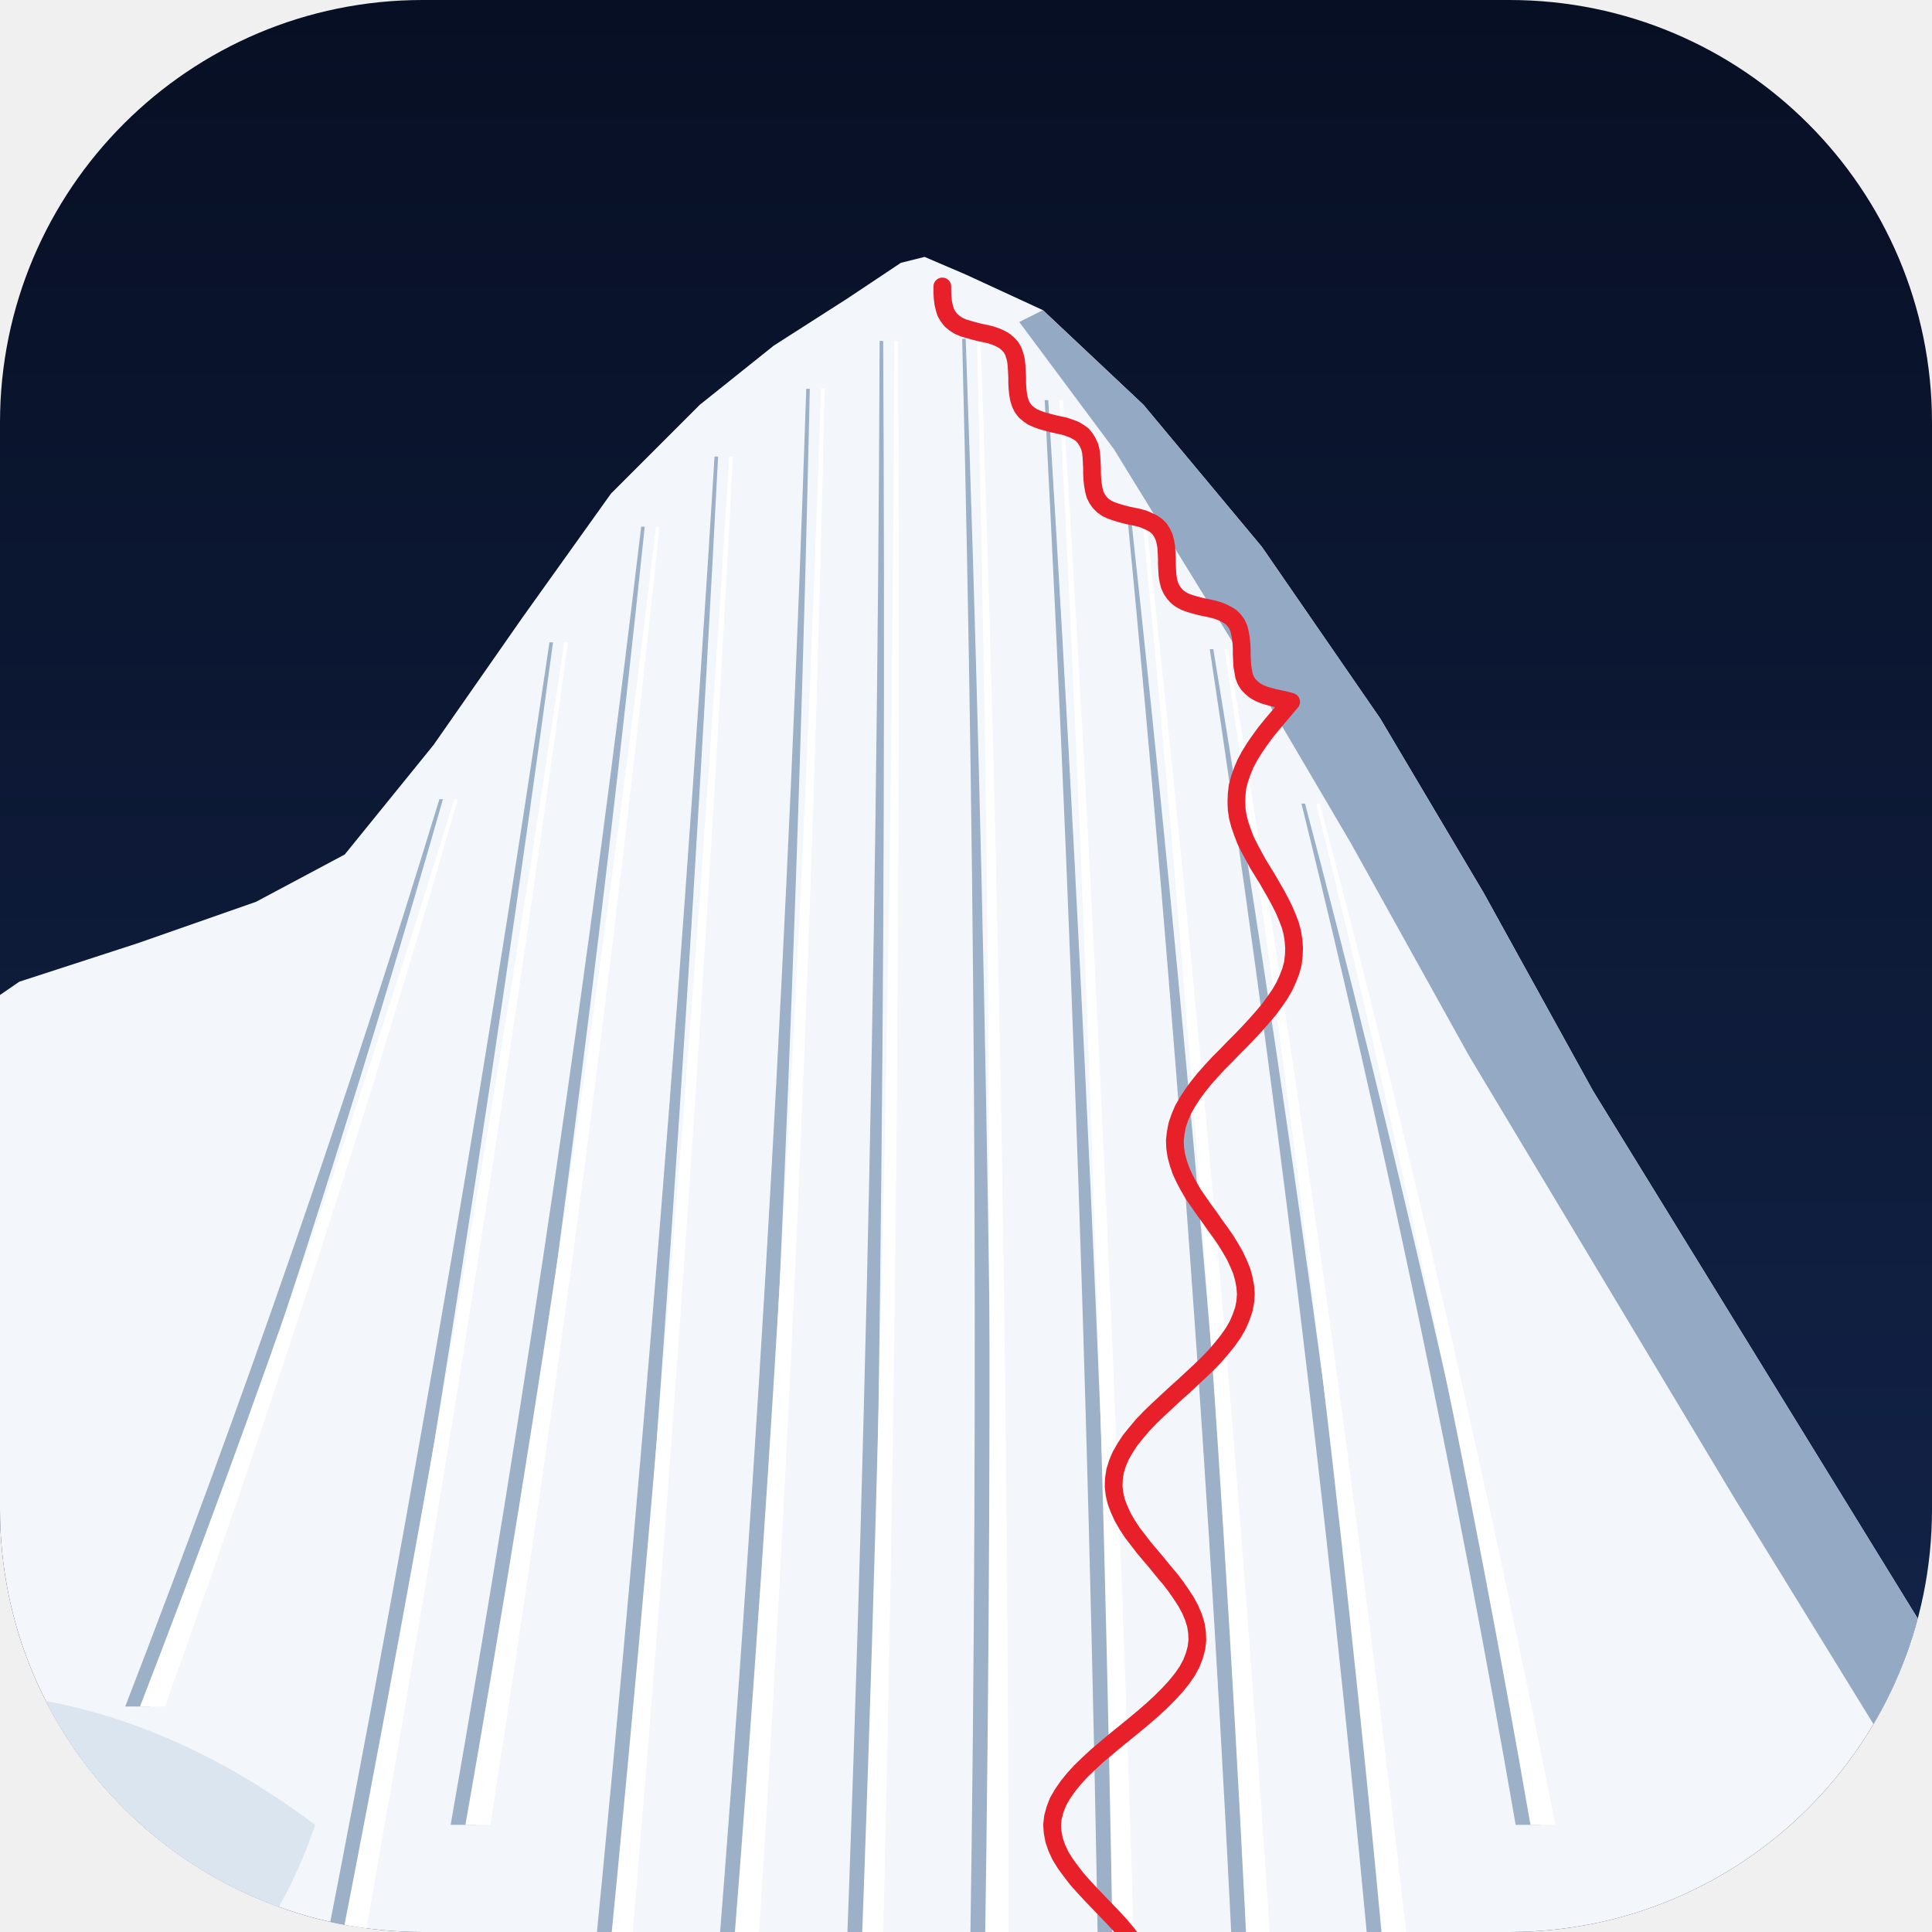
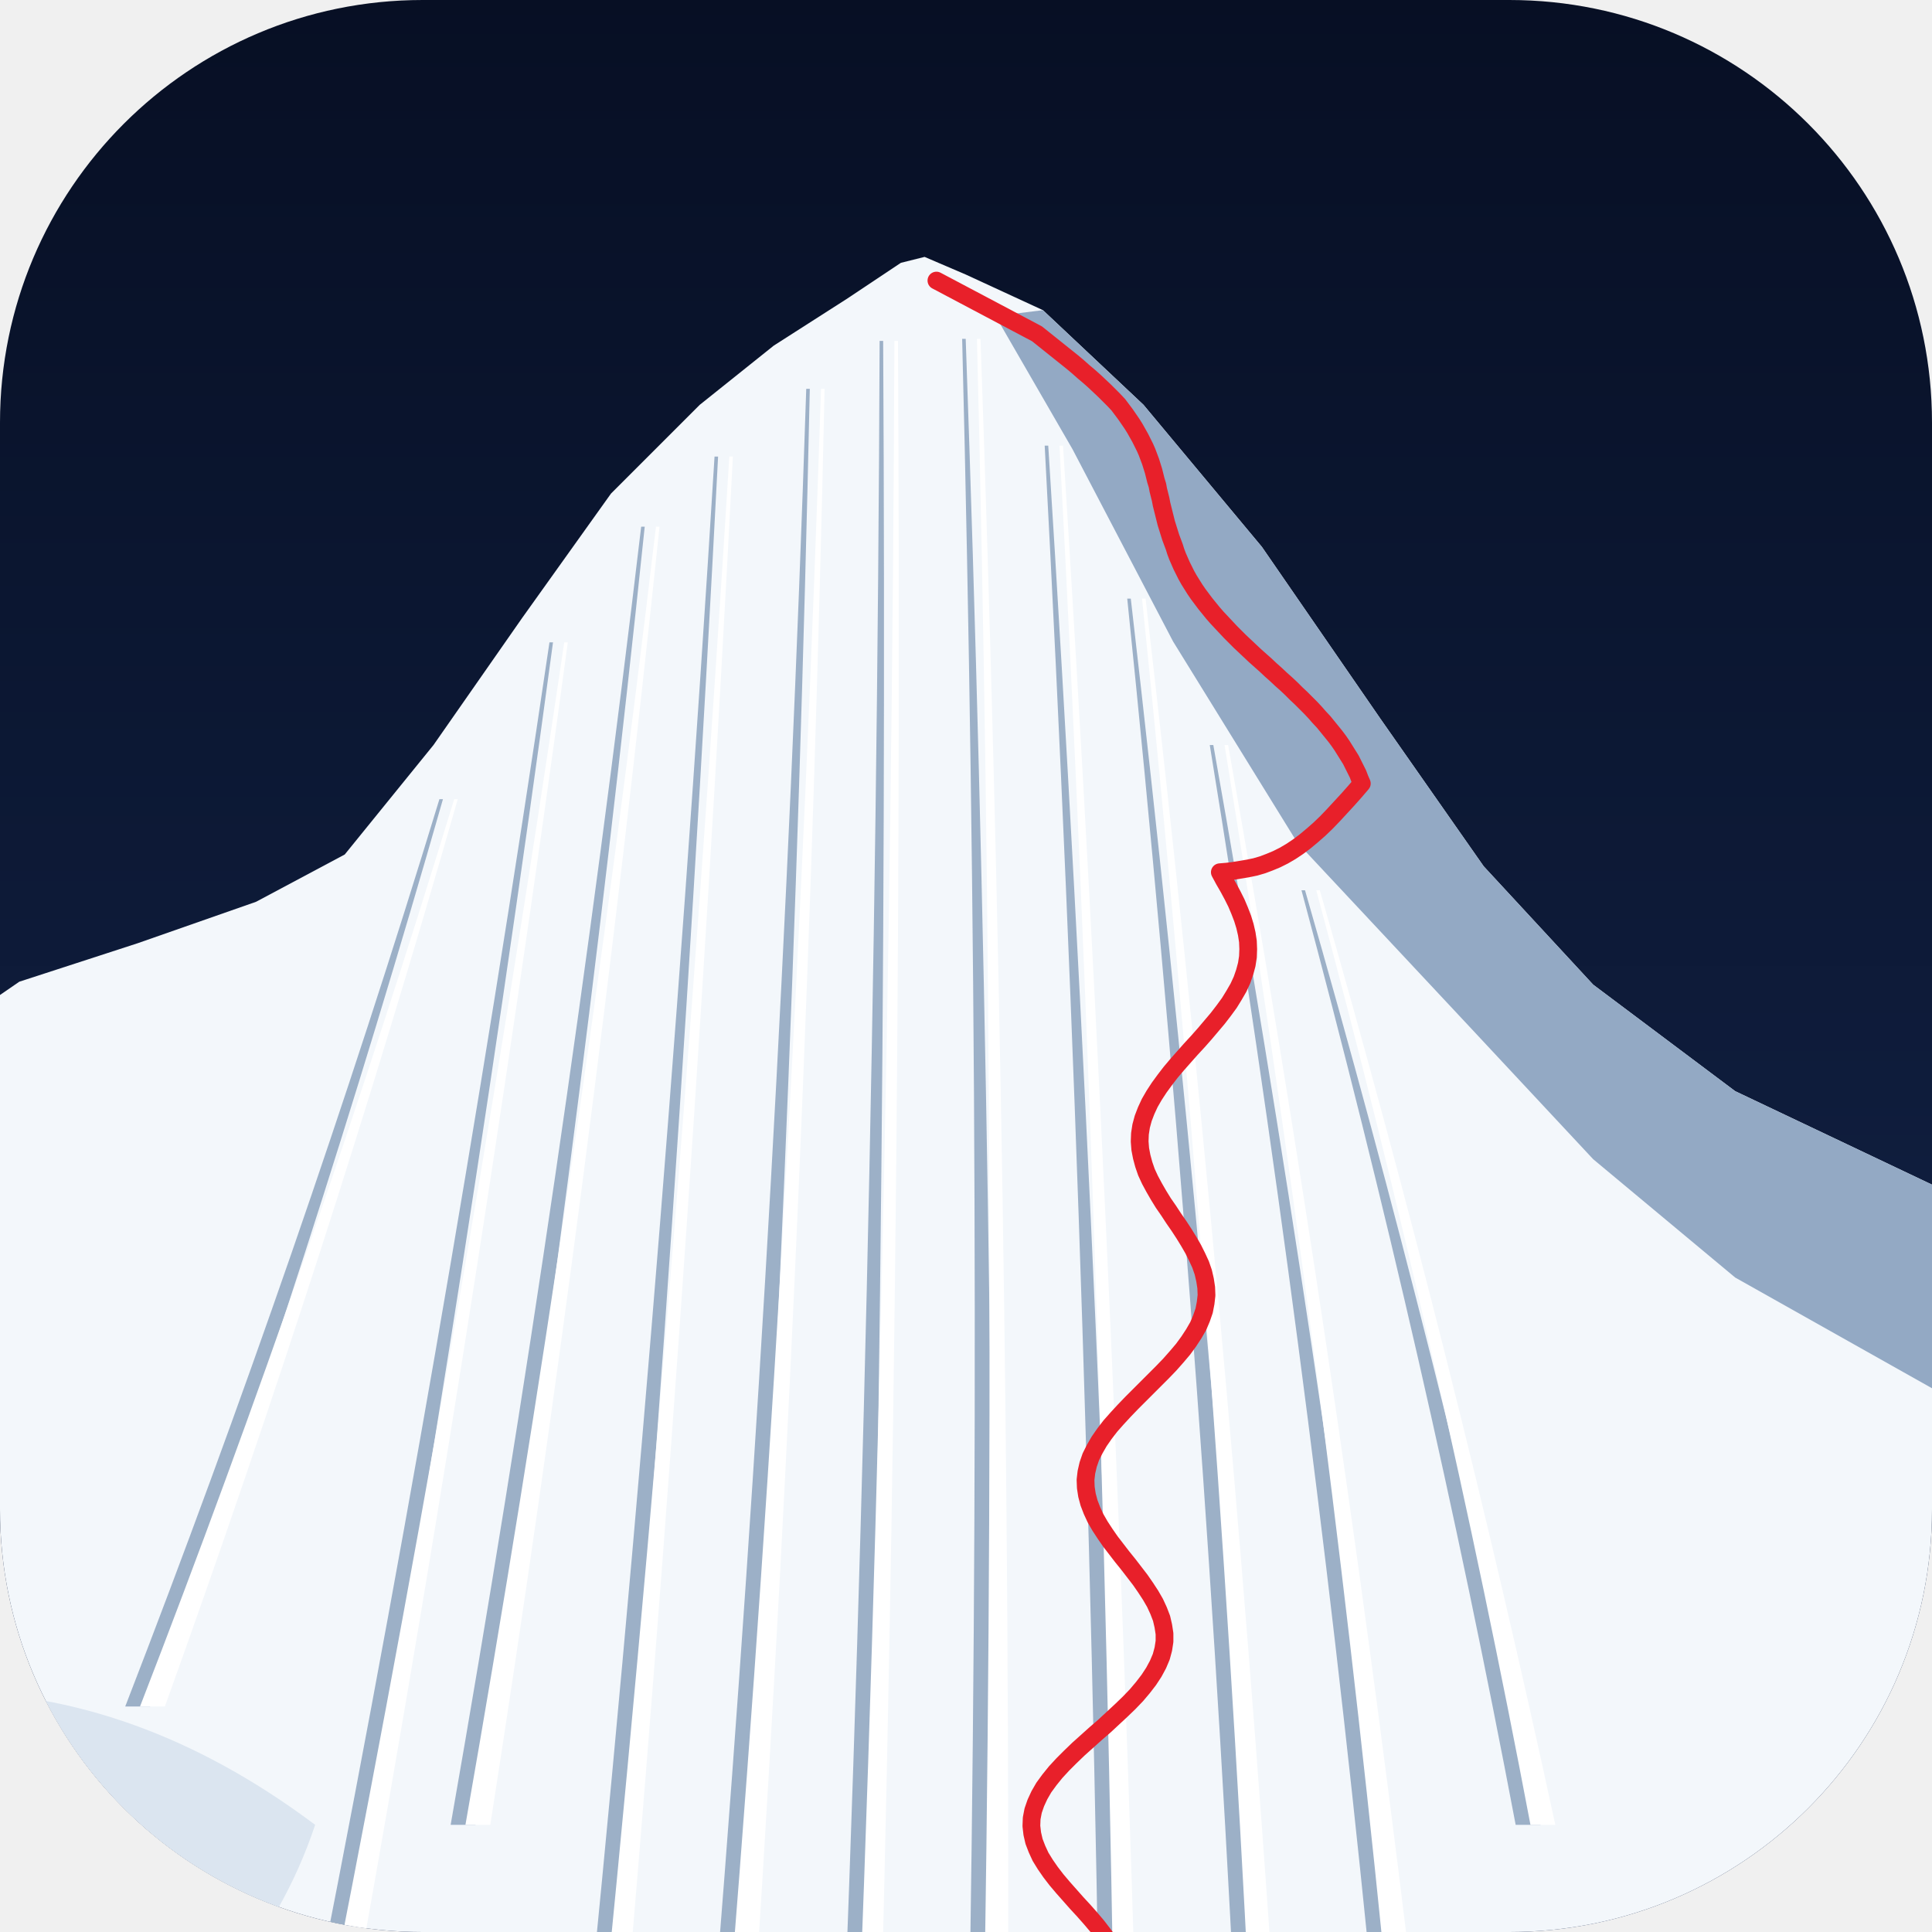
<svg xmlns="http://www.w3.org/2000/svg" viewBox="0 0 64 64">
  <defs>
    <linearGradient id="sky" x1="0" y1="0" x2="0" y2="1">
      <stop offset="0" stop-color="#070f24" />
      <stop offset="1" stop-color="#14264d" />
    </linearGradient>
    <clipPath id="r">
      <rect width="64" height="64" rx="14" />
    </clipPath>
  </defs>
  <g clip-path="url(#r)">
    <rect width="64" height="64" fill="url(#sky)" />
    <g transform="translate(4.56 5.57) scale(0.098)">
-       <polygon points="-200.0,420.0 -120.0,330.0 -40.0,275.0 0.0,262.0 40.0,248.0 70.0,232.0 100.0,195.0 130.0,152.0 160.0,110.0 190.0,80.0 215.0,60.0 240.0,44.0 258.0,32.0 266.0,30.0 280.0,36.0 306.0,48.0 340.0,80.0 380.0,128.0 420.0,186.0 455.0,245.0 492.0,312.0 540.0,390.0 620.0,520.0 700.0,640.0 700.0,900.0 -200.0,900.0" fill="#f3f7fb" />
+       <polygon points="-200.0,420.0 -120.0,330.0 -40.0,275.0 0.0,262.0 40.0,248.0 70.0,232.0 100.0,195.0 130.0,152.0 160.0,110.0 190.0,80.0 215.0,60.0 240.0,44.0 258.0,32.0 266.0,30.0 280.0,36.0 306.0,48.0 340.0,80.0 380.0,128.0 420.0,186.0 455.0,236.0 492.0,276.0 540.0,312.0 620.0,350.0 700.0,380.0 700.0,900.0 -200.0,900.0" fill="#f3f7fb" />
      <path d="M-200 560 Q-60 470 60 560 Q20 680 -200 720Z" fill="#dbe5f0" />
-       <path d="M102.0 213.3Q55.2 366.6 -4.2 520.0L4.2 520.0Q59.4 366.6 103.2 213.3Z M139.2 160.3Q103.8 400.1 55.8 640.0L64.2 640.0Q108.0 400.1 140.4 160.3Z M170.2 121.2Q144.3 340.6 105.8 560.0L114.2 560.0Q148.5 340.6 171.4 121.2Z M195.0 97.5Q176.7 393.8 145.8 690.0L154.2 690.0Q180.9 393.8 196.2 97.5Z M226.0 74.6Q217.2 342.3 195.8 610.0L204.2 610.0Q221.4 342.3 227.2 74.6Z M250.8 58.4Q249.6 379.2 235.8 700.0L244.2 700.0Q253.8 379.2 252.0 58.4Z M278.7 57.7Q286.0 348.9 280.8 640.0L289.2 640.0Q290.2 348.9 279.9 57.7Z M306.6 78.4Q322.5 384.2 325.8 690.0L334.2 690.0Q326.7 384.2 307.8 78.4Z M334.5 117.3Q358.9 368.6 370.8 620.0L379.2 620.0Q363.2 368.6 335.7 117.3Z M362.4 162.6Q395.4 381.3 415.8 600.0L424.2 600.0Q399.6 381.3 363.6 162.6Z M393.4 214.8Q435.9 387.4 465.8 560.0L474.2 560.0Q440.1 387.4 394.6 214.8Z" fill="#7f98b6" opacity="0.75" />
-       <path d="M102.0 213.3Q55.2 366.6 -4.2 520.0L4.2 520.0Q59.4 366.6 103.2 213.3Z M139.2 160.3Q103.8 400.1 55.8 640.0L64.2 640.0Q108.0 400.1 140.4 160.3Z M170.2 121.2Q144.3 340.6 105.8 560.0L114.2 560.0Q148.5 340.6 171.4 121.2Z M195.0 97.5Q176.7 393.8 145.8 690.0L154.2 690.0Q180.9 393.8 196.2 97.5Z M226.0 74.6Q217.2 342.3 195.8 610.0L204.2 610.0Q221.4 342.3 227.2 74.6Z M250.8 58.4Q249.6 379.2 235.8 700.0L244.2 700.0Q253.8 379.2 252.0 58.4Z M278.7 57.7Q286.0 348.9 280.8 640.0L289.2 640.0Q290.2 348.9 279.9 57.7Z M306.6 78.4Q322.5 384.2 325.8 690.0L334.2 690.0Q326.7 384.2 307.8 78.4Z M334.5 117.3Q358.9 368.6 370.8 620.0L379.2 620.0Q363.2 368.6 335.7 117.3Z M362.4 162.6Q395.4 381.3 415.8 600.0L424.2 600.0Q399.6 381.3 363.6 162.6Z M393.4 214.8Q435.9 387.4 465.8 560.0L474.2 560.0Q440.1 387.4 394.6 214.8Z" fill="#ffffff" transform="translate(5 0)" />
-       <polygon points="306.0,48.0 340.0,80.0 380.0,128.0 420.0,186.0 455.0,245.0 492.0,312.0 540.0,390.0 620.0,520.0 700.0,640.0 700.0,900.0 700.0,720.0 620.0,580.0 540.0,450.0 492.0,370.0 450.0,300.0 410.0,228.0 370.0,160.0 330.0,95.0 298.0,52.0" fill="#93a9c4" />
-       <path d="M272.0 40.0 L272.0 41.9 L272.1 43.8 L272.3 45.6 L272.7 47.3 L273.2 48.9 L274.0 50.2 L274.9 51.4 L276.1 52.4 L277.5 53.3 L279.1 54.0 L280.8 54.5 L282.6 55.0 L284.5 55.5 L286.4 55.9 L288.2 56.3 L290.0 56.9 L291.6 57.6 L293.0 58.4 L294.2 59.4 L295.2 60.5 L296.0 61.9 L296.5 63.4 L296.9 65.0 L297.1 66.8 L297.2 68.7 L297.3 70.6 L297.3 72.6 L297.4 74.5 L297.6 76.3 L297.9 78.0 L298.4 79.6 L299.1 81.0 L300.0 82.2 L301.2 83.2 L302.5 84.1 L304.1 84.8 L305.8 85.4 L307.6 85.9 L309.5 86.4 L311.3 86.8 L313.2 87.2 L315.0 87.8 L316.6 88.4 L318.0 89.2 L319.3 90.1 L320.3 91.3 L321.1 92.6 L321.8 94.1 L322.2 95.7 L322.4 97.5 L322.5 99.3 L322.6 101.3 L322.6 103.2 L322.7 105.1 L322.9 107.0 L323.2 108.7 L323.6 110.3 L324.3 111.7 L325.2 113.0 L326.3 114.1 L327.6 115.0 L329.1 115.7 L330.8 116.3 L332.5 116.8 L334.4 117.3 L336.3 117.7 L338.2 118.1 L340.0 118.6 L341.6 119.3 L343.1 120.0 L344.4 120.9 L345.5 122.0 L346.3 123.3 L347.0 124.8 L347.4 126.4 L347.7 128.1 L347.8 130.0 L347.9 131.9 L347.9 133.8 L348.0 135.8 L348.1 137.6 L348.4 139.4 L348.8 141.0 L349.5 142.5 L350.3 143.7 L351.4 144.9 L352.6 145.8 L354.1 146.6 L355.8 147.2 L357.5 147.7 L359.4 148.2 L361.3 148.6 L363.2 149.0 L365.0 149.5 L366.6 150.1 L368.2 150.9 L369.5 151.7 L370.6 152.8 L371.5 154.0 L372.2 155.5 L372.6 157.1 L372.9 158.8 L373.1 160.6 L373.2 162.5 L373.2 164.5 L373.3 166.4 L373.4 168.3 L373.7 170.0 L374.0 171.7 L374.6 173.2 L375.4 174.5 L376.5 175.6 L377.7 176.6 L379.1 177.4 L380.8 178.1 L382.5 178.6 L384.4 179.1 L386.3 179.5 L388.1 179.9 L389.9 180.4 L387.7 183.0 L385.5 185.6 L383.3 188.2 L381.2 190.8 L379.3 193.4 L377.5 196.0 L375.9 198.6 L374.5 201.2 L373.4 203.8 L372.5 206.4 L371.8 209.0 L371.5 211.6 L371.4 214.2 L371.5 216.8 L371.9 219.4 L372.6 222.0 L373.5 224.6 L374.5 227.2 L375.8 229.8 L377.2 232.4 L378.6 235.0 L380.2 237.6 L381.8 240.2 L383.3 242.8 L384.8 245.4 L386.2 248.0 L387.5 250.6 L388.6 253.2 L389.6 255.8 L390.3 258.4 L390.7 261.0 L390.9 263.6 L390.8 266.2 L390.5 268.8 L389.8 271.4 L388.8 274.0 L387.6 276.6 L386.1 279.2 L384.3 281.8 L382.4 284.4 L380.2 287.0 L377.9 289.6 L375.5 292.2 L373.0 294.8 L370.4 297.4 L367.9 300.0 L365.3 302.6 L362.9 305.2 L360.6 307.8 L358.5 310.4 L356.6 313.0 L354.9 315.6 L353.4 318.2 L352.3 320.8 L351.4 323.4 L350.9 326.0 L350.6 328.6 L350.7 331.2 L351.1 333.8 L351.8 336.4 L352.7 339.0 L353.9 341.6 L355.3 344.2 L356.8 346.8 L358.6 349.4 L360.4 352.0 L362.3 354.6 L364.1 357.2 L366.0 359.8 L367.8 362.4 L369.4 365.0 L370.9 367.6 L372.1 370.2 L373.2 372.8 L373.9 375.4 L374.4 378.0 L374.6 380.6 L374.4 383.2 L373.9 385.8 L373.0 388.4 L371.9 391.0 L370.4 393.6 L368.6 396.2 L366.5 398.8 L364.3 401.4 L361.8 404.0 L359.1 406.6 L356.3 409.2 L353.5 411.8 L350.6 414.4 L347.8 417.0 L345.0 419.6 L342.3 422.2 L339.8 424.8 L337.6 427.4 L335.5 430.0 L333.8 432.6 L332.3 435.2 L331.2 437.8 L330.4 440.4 L330.0 443.0 L329.9 445.6 L330.2 448.2 L330.8 450.8 L331.8 453.4 L333.0 456.0 L334.5 458.6 L336.2 461.2 L338.2 463.8 L340.2 466.4 L342.4 469.0 L344.6 471.6 L346.7 474.2 L348.9 476.8 L350.9 479.4 L352.7 482.0 L354.4 484.6 L355.8 487.2 L356.9 489.8 L357.7 492.4 L358.1 495.0 L358.2 497.6 L357.9 500.2 L357.2 502.8 L356.2 505.4 L354.8 508.0 L353.0 510.6 L350.9 513.2 L348.5 515.8 L345.9 518.4 L343.1 521.0 L340.1 523.6 L337.0 526.2 L333.8 528.8 L330.6 531.4 L327.5 534.0 L324.4 536.6 L321.6 539.2 L318.9 541.8 L316.5 544.4 L314.4 547.0 L312.6 549.6 L311.1 552.2 L310.1 554.8 L309.4 557.4 L309.1 560.0 L309.3 562.6 L309.8 565.2 L310.7 567.8 L311.9 570.4 L313.5 573.0 L315.4 575.6 L317.4 578.2 L319.7 580.8 L322.1 583.4 L324.6 586.0 L327.1 588.6 L329.6 591.2 L332.0 593.8 L334.2 596.4 L336.2 599.0 L338.0 601.6 L339.5 604.2 L340.6 606.8 L341.4 609.4 L341.8 612.0 L341.8 614.6 L341.3 617.2 L340.5 619.8 L339.2 622.4 L337.5 625.0 L335.4 627.6 L333.0 630.2 L330.3 632.8 L327.3 635.4 L324.1 638.0 L320.8 640.6 L317.3 643.2 L313.8 645.8 L310.3 648.4" fill="none" stroke="#e8202a" stroke-width="6" stroke-linecap="round" stroke-linejoin="round" />
+       <path d="M102.0 213.3Q55.2 366.6 -4.2 520.0L4.2 520.0Q59.4 366.6 103.2 213.3Z M139.2 160.3Q103.8 400.1 55.8 640.0L64.2 640.0Q108.0 400.1 140.4 160.3Z M170.2 121.2Q144.3 340.6 105.8 560.0L114.2 560.0Q148.5 340.6 171.4 121.2Z M195.0 97.5Q176.7 393.8 145.8 690.0L154.2 690.0Q180.9 393.8 196.2 97.5Z M226.0 74.6Q217.2 342.3 195.8 610.0L204.2 610.0Q221.4 342.3 227.2 74.6Z M250.8 58.4Q249.6 379.2 235.8 700.0L244.2 700.0Q253.8 379.2 252.0 58.4Z M278.7 57.7Q286.0 348.9 280.8 640.0L289.2 640.0Q290.2 348.9 279.9 57.7Z M306.6 93.8Q322.5 391.9 325.8 690.0L334.2 690.0Q326.7 391.9 307.8 93.8Z M334.5 145.5Q358.9 382.8 370.8 620.0L379.2 620.0Q363.2 382.8 335.7 145.5Z M362.4 195.0Q395.4 397.5 415.8 600.0L424.2 600.0Q399.6 397.5 363.6 195.0Z M393.4 244.1Q435.9 402.1 465.8 560.0L474.2 560.0Q440.1 402.1 394.6 244.1Z" fill="#7f98b6" opacity="0.75" />
+       <path d="M102.0 213.3Q55.2 366.6 -4.2 520.0L4.2 520.0Q59.4 366.6 103.2 213.3Z M139.2 160.3Q103.8 400.1 55.8 640.0L64.2 640.0Q108.0 400.1 140.4 160.3Z M170.2 121.2Q144.3 340.6 105.8 560.0L114.2 560.0Q148.5 340.6 171.4 121.2Z M195.0 97.5Q176.7 393.8 145.8 690.0L154.2 690.0Q180.9 393.8 196.2 97.5Z M226.0 74.6Q217.2 342.3 195.8 610.0L204.2 610.0Q221.4 342.3 227.2 74.6Z M250.8 58.4Q249.6 379.2 235.8 700.0L244.2 700.0Q253.8 379.2 252.0 58.4Z M278.7 57.7Q286.0 348.9 280.8 640.0L289.2 640.0Q290.2 348.9 279.9 57.7Z M306.6 93.8Q322.5 391.9 325.8 690.0L334.2 690.0Q326.7 391.9 307.8 93.8Z M334.5 145.5Q358.9 382.8 370.8 620.0L379.2 620.0Q363.2 382.8 335.7 145.5Z M362.4 195.0Q395.4 397.5 415.8 600.0L424.2 600.0Q399.6 397.5 363.6 195.0Z M393.4 244.1Q435.9 402.1 465.8 560.0L474.2 560.0Q440.1 402.1 394.6 244.1Z" fill="#ffffff" transform="translate(5 0)" />
+       <polygon points="306.0,48.0 340.0,80.0 380.0,128.0 420.0,186.0 455.0,236.0 492.0,276.0 540.0,312.0 620.0,350.0 700.0,380.0 700.0,900.0 700.0,450.0 620.0,420.0 540.0,375.0 492.0,335.0 450.0,290.0 392.0,228.0 350.0,160.0 316.0,95.0 290.0,50.0" fill="#93a9c4" />
+       <path d="M270.0 38.0 L304.0 56.0 L306.0 57.6 L308.0 59.2 L310.0 60.8 L312.0 62.4 L314.0 64.0 L316.0 65.6 L317.9 67.2 L319.7 68.8 L321.6 70.4 L323.4 72.0 L325.1 73.6 L326.8 75.2 L328.4 76.8 L330.0 78.4 L331.5 80.0 L332.7 81.6 L333.9 83.2 L335.0 84.8 L336.1 86.4 L337.1 88.0 L338.0 89.6 L338.9 91.2 L339.7 92.8 L340.5 94.4 L341.2 96.0 L341.8 97.6 L342.4 99.2 L342.9 100.8 L343.4 102.4 L343.8 104.0 L344.2 105.6 L344.7 107.2 L345.0 108.8 L345.4 110.4 L345.8 112.0 L346.1 113.6 L346.5 115.2 L346.9 116.8 L347.3 118.4 L347.7 120.0 L348.2 121.6 L348.7 123.2 L349.2 124.8 L349.8 126.4 L350.4 128.0 L350.9 129.6 L351.5 131.2 L352.2 132.8 L352.9 134.4 L353.7 136.0 L354.5 137.6 L355.4 139.2 L356.4 140.8 L357.4 142.4 L358.5 144.0 L359.7 145.6 L360.9 147.2 L362.2 148.8 L363.5 150.4 L364.9 152.0 L366.4 153.6 L367.9 155.2 L369.4 156.8 L371.0 158.4 L372.6 160.0 L374.3 161.6 L376.0 163.2 L377.7 164.8 L379.5 166.4 L381.3 168.0 L383.0 169.6 L384.8 171.2 L386.5 172.8 L388.3 174.4 L390.0 176.0 L391.6 177.6 L393.3 179.2 L394.9 180.8 L396.5 182.4 L398.0 184.0 L399.4 185.6 L400.9 187.2 L402.2 188.8 L403.5 190.4 L404.8 192.0 L406.0 193.6 L407.1 195.2 L408.1 196.8 L409.1 198.4 L410.1 200.0 L410.9 201.6 L411.7 203.2 L412.5 204.8 L413.1 206.4 L413.8 208.0 L411.4 210.8 L409.0 213.5 L406.6 216.1 L404.2 218.7 L401.8 221.2 L399.4 223.5 L397.0 225.6 L394.6 227.6 L392.2 229.4 L389.8 231.0 L387.4 232.4 L385.0 233.6 L382.6 234.6 L380.2 235.5 L377.8 236.2 L375.4 236.7 L373.0 237.1 L370.6 237.5 L368.2 237.8 L365.8 238.0 L367.2 240.6 L368.7 243.2 L370.1 245.8 L371.4 248.4 L372.5 251.0 L373.5 253.6 L374.3 256.2 L374.9 258.8 L375.3 261.4 L375.4 264.0 L375.3 266.6 L374.9 269.2 L374.2 271.8 L373.3 274.4 L372.1 277.0 L370.6 279.6 L369.0 282.2 L367.1 284.8 L365.1 287.4 L362.9 290.0 L360.7 292.6 L358.4 295.2 L356.0 297.8 L353.7 300.4 L351.4 303.0 L349.2 305.6 L347.2 308.2 L345.3 310.8 L343.6 313.4 L342.1 316.0 L340.9 318.6 L339.9 321.2 L339.2 323.8 L338.8 326.4 L338.7 329.0 L338.9 331.6 L339.4 334.2 L340.1 336.8 L341.0 339.4 L342.2 342.0 L343.6 344.6 L345.1 347.2 L346.7 349.8 L348.5 352.4 L350.2 355.0 L352.0 357.6 L353.7 360.2 L355.3 362.8 L356.8 365.4 L358.1 368.0 L359.3 370.6 L360.2 373.2 L360.8 375.8 L361.2 378.4 L361.3 381.0 L361.0 383.6 L360.5 386.2 L359.6 388.8 L358.5 391.4 L357.0 394.0 L355.3 396.6 L353.4 399.2 L351.2 401.8 L348.9 404.4 L346.4 407.0 L343.8 409.6 L341.2 412.2 L338.6 414.8 L336.0 417.4 L333.5 420.0 L331.1 422.6 L328.8 425.2 L326.8 427.8 L325.0 430.4 L323.5 433.0 L322.2 435.6 L321.3 438.2 L320.7 440.8 L320.4 443.4 L320.5 446.0 L320.9 448.6 L321.6 451.2 L322.6 453.8 L323.8 456.4 L325.3 459.0 L327.0 461.6 L328.8 464.2 L330.8 466.8 L332.8 469.4 L334.9 472.0 L336.9 474.6 L338.9 477.2 L340.7 479.8 L342.4 482.4 L343.9 485.0 L345.1 487.6 L346.1 490.2 L346.7 492.8 L347.1 495.4 L347.1 498.0 L346.7 500.6 L346.0 503.2 L344.9 505.8 L343.5 508.4 L341.8 511.0 L339.8 513.6 L337.6 516.2 L335.1 518.8 L332.4 521.4 L329.6 524.0 L326.8 526.6 L323.8 529.2 L320.9 531.8 L318.0 534.4 L315.3 537.0 L312.7 539.6 L310.3 542.2 L308.2 544.8 L306.3 547.4 L304.8 550.0 L303.6 552.6 L302.7 555.2 L302.2 557.8 L302.1 560.4 L302.4 563.0 L303.0 565.6 L304.0 568.2 L305.2 570.8 L306.8 573.4 L308.6 576.0 L310.6 578.6 L312.8 581.2 L315.1 583.8 L317.4 586.4 L319.8 589.0 L322.1 591.6 L324.3 594.2 L326.3 596.8 L328.2 599.4 L329.7 602.0 L331.1 604.6 L332.0 607.2 L332.7 609.8 L332.9 612.4 L332.8 615.0 L332.3 617.6 L331.4 620.2 L330.1 622.8 L328.5 625.4 L326.5 628.0 L324.2 630.6 L321.6 633.2 L318.8 635.8 L315.8 638.4 L312.6 641.0 L309.4 643.6 L306.2 646.2 L303.0 648.8 L299.9 651.4 L297.0 654.0 L294.2 656.6 L291.7 659.2 L289.5 661.8 L287.6 664.4 L286.0 667.0 L284.9 669.6 L284.2 672.2 L283.8 674.8 L283.9 677.4 L284.4 680.0" fill="none" stroke="#e8202a" stroke-width="6" stroke-linecap="round" stroke-linejoin="round" />
    </g>
  </g>
</svg>
